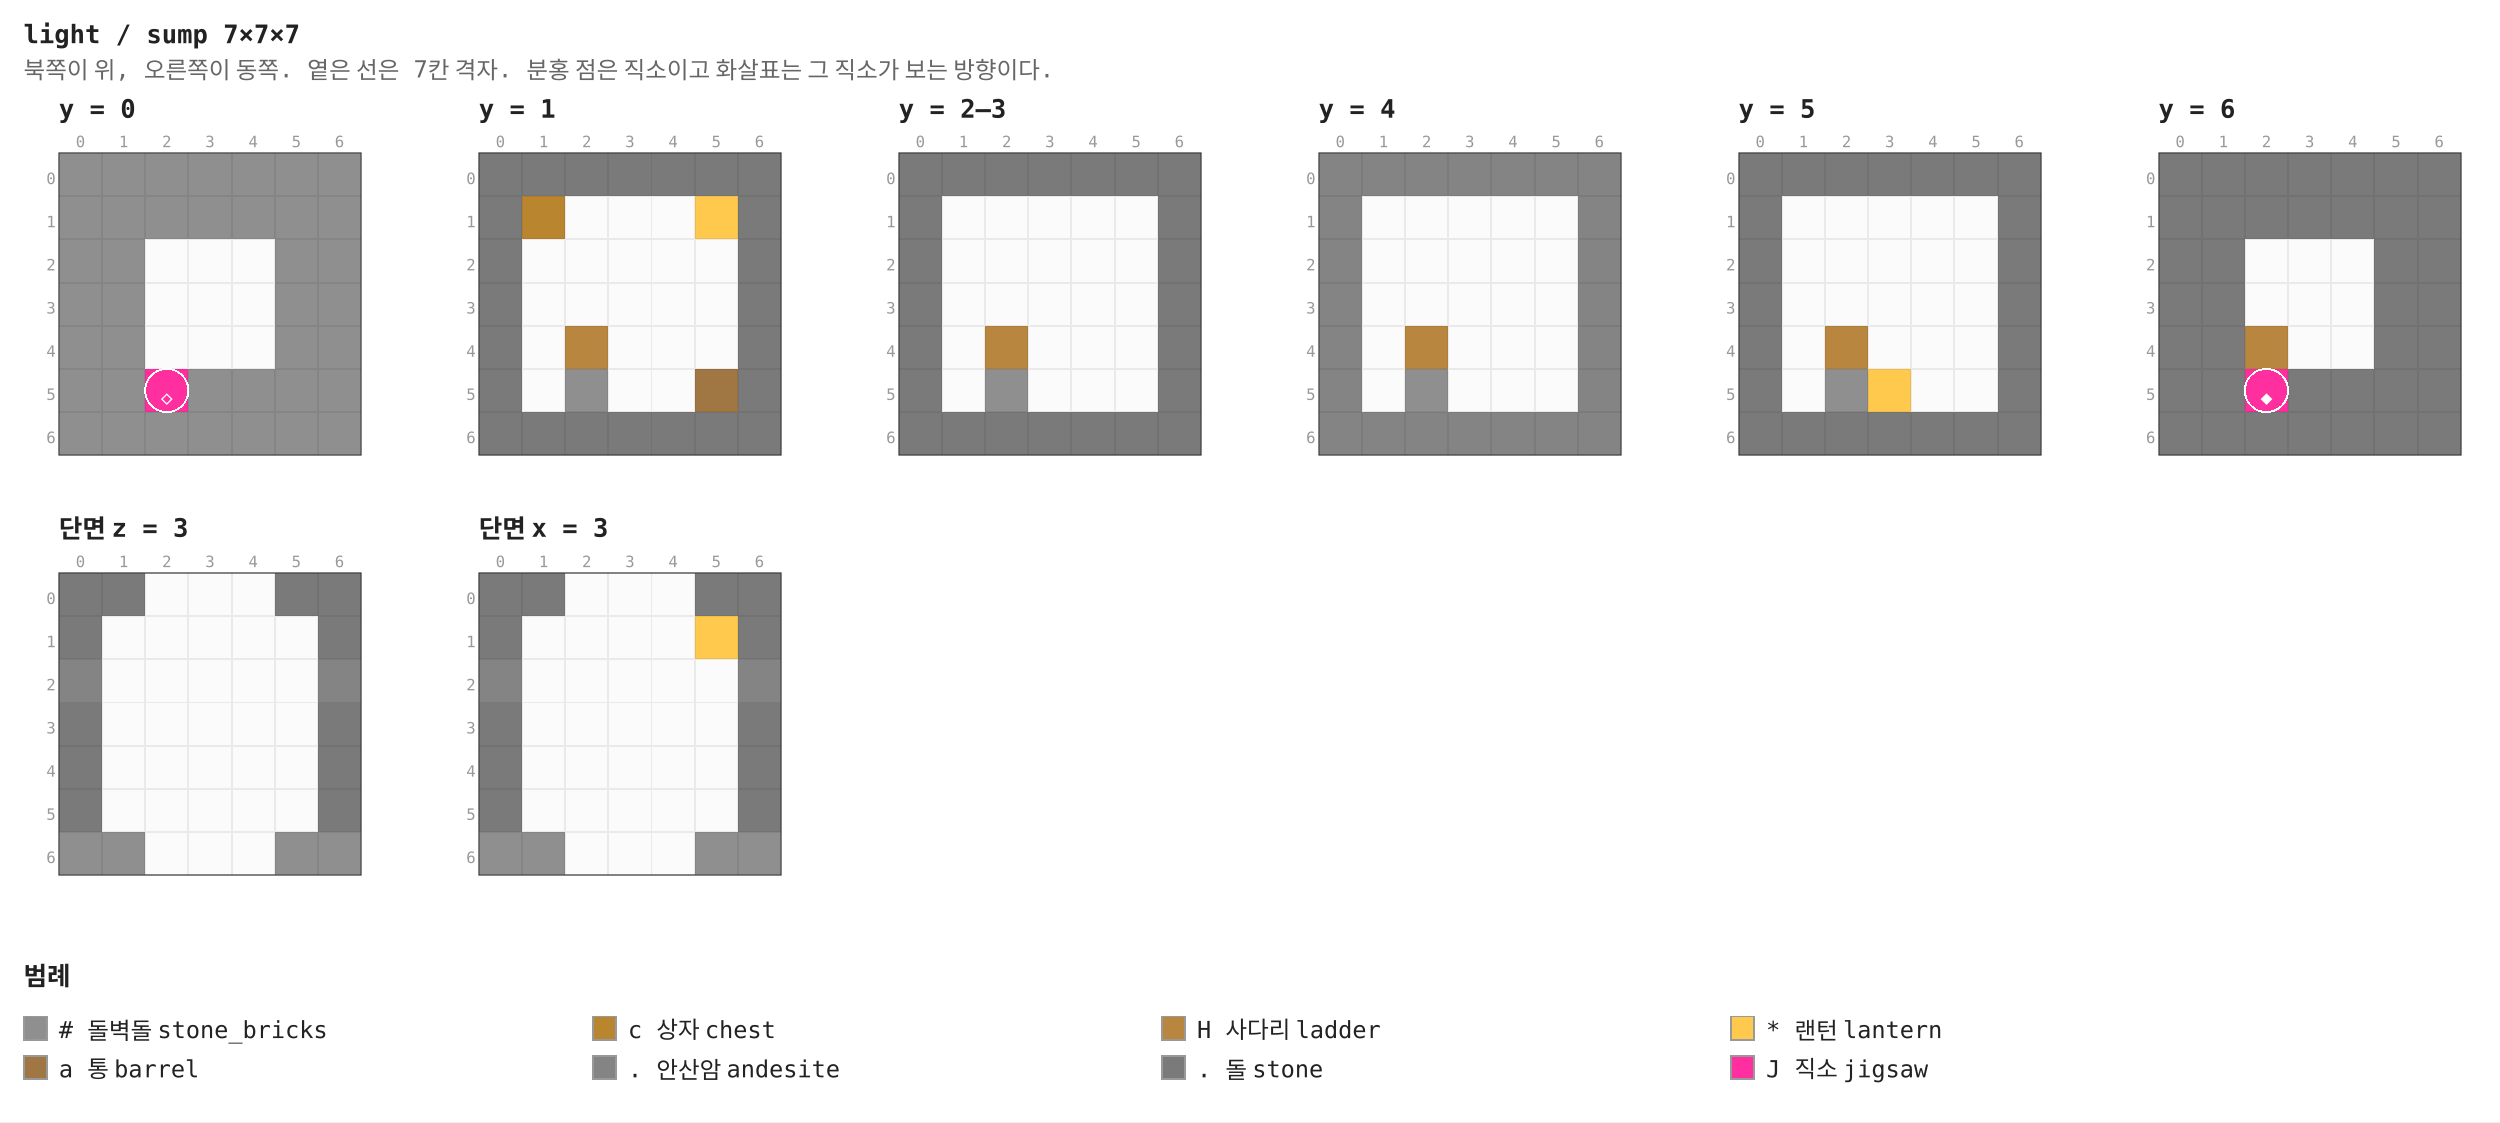
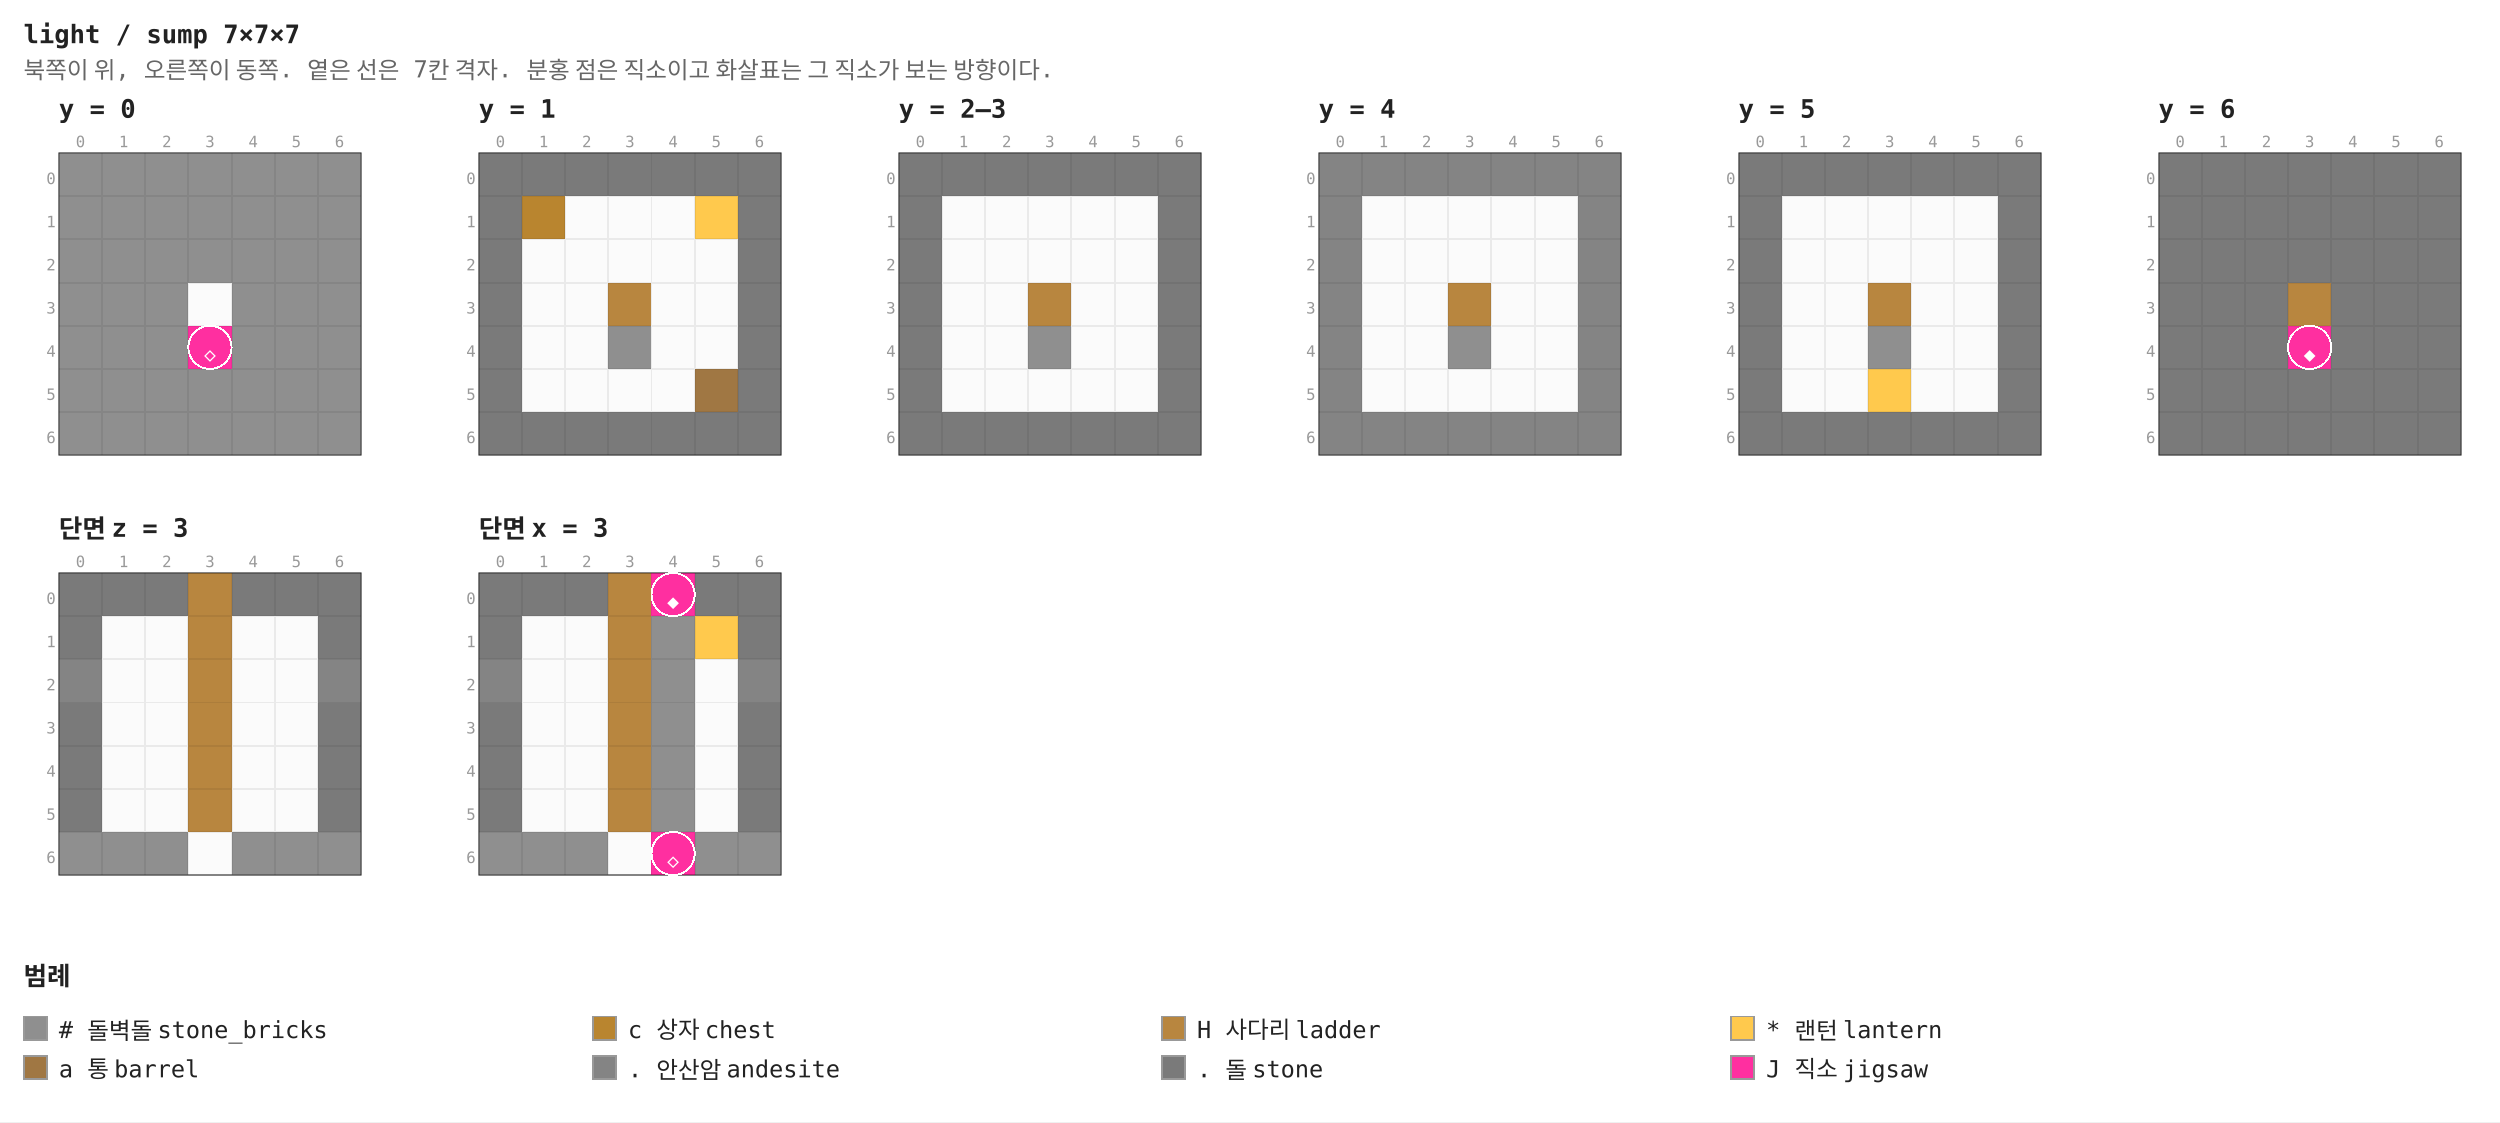
<svg xmlns="http://www.w3.org/2000/svg" width="1274" height="572" viewBox="0 0 1274 572" shape-rendering="crispEdges" font-family="Consolas,'Malgun Gothic','Noto Sans KR',monospace">
  <style>text{fill:#222;shape-rendering:auto}.cap{font-size:13px;font-weight:bold}.leg{font-size:12px}.sub{font-size:12px;fill:#666}.tick{font-size:8px;fill:#999;text-anchor:middle}.arrow{font-size:10px;fill:#fff;text-anchor:middle}.fine{stroke:#000;stroke-opacity:.07;stroke-width:1;fill:none}.grid{stroke:#000;stroke-opacity:.30;stroke-width:1}</style>
  <rect width="100%" height="100%" fill="#fff" />
  <text x="12" y="22" class="cap" font-size="16">light / sump   7×7×7</text>
  <text x="12" y="40" class="sub">북쪽이 위, 오른쪽이 동쪽. 옅은 선은 7칸 격자. 분홍 점은 직소이고 화살표는 그 직소가 보는 방향이다.</text>
  <text x="30" y="60" class="cap">y = 0</text>
  <rect x="30" y="78" width="154" height="154" fill="#fbfbfb" stroke="#bbb" />
-   <path transform="translate(30,78) scale(22)" fill="#8f8f8f" d="M0 0h7v1h-7zM0 1h7v1h-7zM0 2h2v1h-2zM5 2h2v1h-2zM0 3h2v1h-2zM5 3h2v1h-2zM0 4h2v1h-2zM5 4h2v1h-2zM0 5h2v1h-2zM3 5h4v1h-4zM0 6h7v1h-7z" />
-   <path transform="translate(30,78) scale(22)" fill="#ff2fa0" d="M2 5h1v1h-1z" />
+   <path transform="translate(30,78) scale(22)" fill="#8f8f8f" d="M0 0h7v1h-7zM0 1h7v1h-7zM0 2h7v1h-7zM0 3h3v1h-3zM4 3h3v1h-3zM0 4h3v1h-3zM4 4h3v1h-3zM0 5h7v1h-7zM0 6h7v1h-7z" />
+   <path transform="translate(30,78) scale(22)" fill="#ff2fa0" d="M3 4h1v1h-1z" />
  <path class="fine" d="M52 78v154M74 78v154M96 78v154M118 78v154M140 78v154M162 78v154M30 100h154M30 122h154M30 144h154M30 166h154M30 188h154M30 210h154" />
  <line x1="30" y1="78" x2="30" y2="232" class="grid" />
  <line x1="184" y1="78" x2="184" y2="232" class="grid" />
  <line x1="30" y1="78" x2="184" y2="78" class="grid" />
  <line x1="30" y1="232" x2="184" y2="232" class="grid" />
  <text x="41.0" y="75" class="tick">0</text>
  <text x="63.0" y="75" class="tick">1</text>
  <text x="85.0" y="75" class="tick">2</text>
  <text x="107.0" y="75" class="tick">3</text>
  <text x="129.0" y="75" class="tick">4</text>
  <text x="151.0" y="75" class="tick">5</text>
  <text x="173.0" y="75" class="tick">6</text>
  <text x="26" y="93.8" class="tick" text-anchor="end">0</text>
  <text x="26" y="115.8" class="tick" text-anchor="end">1</text>
  <text x="26" y="137.8" class="tick" text-anchor="end">2</text>
  <text x="26" y="159.8" class="tick" text-anchor="end">3</text>
  <text x="26" y="181.8" class="tick" text-anchor="end">4</text>
  <text x="26" y="203.8" class="tick" text-anchor="end">5</text>
  <text x="26" y="225.8" class="tick" text-anchor="end">6</text>
-   <circle cx="85.0" cy="199.0" r="11.0" fill="#ff2fa0" stroke="#fff" />
-   <text x="85.0" y="206.0" class="arrow" font-size="19.8">◇</text>
+   <circle cx="107.0" cy="177.0" r="11.0" fill="#ff2fa0" stroke="#fff" />
+   <text x="107.0" y="184.0" class="arrow" font-size="19.8">◇</text>
  <text x="244" y="60" class="cap">y = 1</text>
  <rect x="244" y="78" width="154" height="154" fill="#fbfbfb" stroke="#bbb" />
  <path transform="translate(244,78) scale(22)" fill="#7a7a7a" d="M0 0h7v1h-7zM0 1h1v1h-1zM6 1h1v1h-1zM0 2h1v1h-1zM6 2h1v1h-1zM0 3h1v1h-1zM6 3h1v1h-1zM0 4h1v1h-1zM6 4h1v1h-1zM0 5h1v1h-1zM6 5h1v1h-1zM0 6h7v1h-7z" />
  <path transform="translate(244,78) scale(22)" fill="#b9852f" d="M1 1h1v1h-1z" />
  <path transform="translate(244,78) scale(22)" fill="#ffc94d" d="M5 1h1v1h-1z" />
-   <path transform="translate(244,78) scale(22)" fill="#b8863f" d="M2 4h1v1h-1z" />
-   <path transform="translate(244,78) scale(22)" fill="#8f8f8f" d="M2 5h1v1h-1z" />
+   <path transform="translate(244,78) scale(22)" fill="#b8863f" d="M3 3h1v1h-1z" />
+   <path transform="translate(244,78) scale(22)" fill="#8f8f8f" d="M3 4h1v1h-1z" />
  <path transform="translate(244,78) scale(22)" fill="#a07743" d="M5 5h1v1h-1z" />
  <path class="fine" d="M266 78v154M288 78v154M310 78v154M332 78v154M354 78v154M376 78v154M244 100h154M244 122h154M244 144h154M244 166h154M244 188h154M244 210h154" />
  <line x1="244" y1="78" x2="244" y2="232" class="grid" />
  <line x1="398" y1="78" x2="398" y2="232" class="grid" />
  <line x1="244" y1="78" x2="398" y2="78" class="grid" />
  <line x1="244" y1="232" x2="398" y2="232" class="grid" />
  <text x="255.0" y="75" class="tick">0</text>
  <text x="277.0" y="75" class="tick">1</text>
  <text x="299.0" y="75" class="tick">2</text>
  <text x="321.0" y="75" class="tick">3</text>
  <text x="343.0" y="75" class="tick">4</text>
  <text x="365.0" y="75" class="tick">5</text>
  <text x="387.0" y="75" class="tick">6</text>
  <text x="240" y="93.8" class="tick" text-anchor="end">0</text>
  <text x="240" y="115.8" class="tick" text-anchor="end">1</text>
  <text x="240" y="137.8" class="tick" text-anchor="end">2</text>
  <text x="240" y="159.8" class="tick" text-anchor="end">3</text>
  <text x="240" y="181.8" class="tick" text-anchor="end">4</text>
  <text x="240" y="203.8" class="tick" text-anchor="end">5</text>
  <text x="240" y="225.8" class="tick" text-anchor="end">6</text>
  <text x="458" y="60" class="cap">y = 2–3</text>
  <rect x="458" y="78" width="154" height="154" fill="#fbfbfb" stroke="#bbb" />
  <path transform="translate(458,78) scale(22)" fill="#7a7a7a" d="M0 0h7v1h-7zM0 1h1v1h-1zM6 1h1v1h-1zM0 2h1v1h-1zM6 2h1v1h-1zM0 3h1v1h-1zM6 3h1v1h-1zM0 4h1v1h-1zM6 4h1v1h-1zM0 5h1v1h-1zM6 5h1v1h-1zM0 6h7v1h-7z" />
-   <path transform="translate(458,78) scale(22)" fill="#b8863f" d="M2 4h1v1h-1z" />
-   <path transform="translate(458,78) scale(22)" fill="#8f8f8f" d="M2 5h1v1h-1z" />
+   <path transform="translate(458,78) scale(22)" fill="#b8863f" d="M3 3h1v1h-1z" />
+   <path transform="translate(458,78) scale(22)" fill="#8f8f8f" d="M3 4h1v1h-1z" />
  <path class="fine" d="M480 78v154M502 78v154M524 78v154M546 78v154M568 78v154M590 78v154M458 100h154M458 122h154M458 144h154M458 166h154M458 188h154M458 210h154" />
  <line x1="458" y1="78" x2="458" y2="232" class="grid" />
  <line x1="612" y1="78" x2="612" y2="232" class="grid" />
  <line x1="458" y1="78" x2="612" y2="78" class="grid" />
  <line x1="458" y1="232" x2="612" y2="232" class="grid" />
  <text x="469.0" y="75" class="tick">0</text>
  <text x="491.0" y="75" class="tick">1</text>
  <text x="513.0" y="75" class="tick">2</text>
  <text x="535.0" y="75" class="tick">3</text>
  <text x="557.0" y="75" class="tick">4</text>
  <text x="579.0" y="75" class="tick">5</text>
  <text x="601.0" y="75" class="tick">6</text>
  <text x="454" y="93.8" class="tick" text-anchor="end">0</text>
  <text x="454" y="115.8" class="tick" text-anchor="end">1</text>
  <text x="454" y="137.8" class="tick" text-anchor="end">2</text>
  <text x="454" y="159.8" class="tick" text-anchor="end">3</text>
  <text x="454" y="181.8" class="tick" text-anchor="end">4</text>
  <text x="454" y="203.8" class="tick" text-anchor="end">5</text>
  <text x="454" y="225.8" class="tick" text-anchor="end">6</text>
  <text x="672" y="60" class="cap">y = 4</text>
  <rect x="672" y="78" width="154" height="154" fill="#fbfbfb" stroke="#bbb" />
  <path transform="translate(672,78) scale(22)" fill="#848484" d="M0 0h7v1h-7zM0 1h1v1h-1zM6 1h1v1h-1zM0 2h1v1h-1zM6 2h1v1h-1zM0 3h1v1h-1zM6 3h1v1h-1zM0 4h1v1h-1zM6 4h1v1h-1zM0 5h1v1h-1zM6 5h1v1h-1zM0 6h7v1h-7z" />
-   <path transform="translate(672,78) scale(22)" fill="#b8863f" d="M2 4h1v1h-1z" />
-   <path transform="translate(672,78) scale(22)" fill="#8f8f8f" d="M2 5h1v1h-1z" />
+   <path transform="translate(672,78) scale(22)" fill="#b8863f" d="M3 3h1v1h-1z" />
+   <path transform="translate(672,78) scale(22)" fill="#8f8f8f" d="M3 4h1v1h-1z" />
  <path class="fine" d="M694 78v154M716 78v154M738 78v154M760 78v154M782 78v154M804 78v154M672 100h154M672 122h154M672 144h154M672 166h154M672 188h154M672 210h154" />
  <line x1="672" y1="78" x2="672" y2="232" class="grid" />
  <line x1="826" y1="78" x2="826" y2="232" class="grid" />
  <line x1="672" y1="78" x2="826" y2="78" class="grid" />
  <line x1="672" y1="232" x2="826" y2="232" class="grid" />
  <text x="683.0" y="75" class="tick">0</text>
  <text x="705.0" y="75" class="tick">1</text>
  <text x="727.0" y="75" class="tick">2</text>
  <text x="749.0" y="75" class="tick">3</text>
  <text x="771.0" y="75" class="tick">4</text>
  <text x="793.0" y="75" class="tick">5</text>
  <text x="815.0" y="75" class="tick">6</text>
  <text x="668" y="93.8" class="tick" text-anchor="end">0</text>
  <text x="668" y="115.8" class="tick" text-anchor="end">1</text>
  <text x="668" y="137.8" class="tick" text-anchor="end">2</text>
  <text x="668" y="159.8" class="tick" text-anchor="end">3</text>
  <text x="668" y="181.8" class="tick" text-anchor="end">4</text>
  <text x="668" y="203.8" class="tick" text-anchor="end">5</text>
  <text x="668" y="225.8" class="tick" text-anchor="end">6</text>
  <text x="886" y="60" class="cap">y = 5</text>
  <rect x="886" y="78" width="154" height="154" fill="#fbfbfb" stroke="#bbb" />
  <path transform="translate(886,78) scale(22)" fill="#7a7a7a" d="M0 0h7v1h-7zM0 1h1v1h-1zM6 1h1v1h-1zM0 2h1v1h-1zM6 2h1v1h-1zM0 3h1v1h-1zM6 3h1v1h-1zM0 4h1v1h-1zM6 4h1v1h-1zM0 5h1v1h-1zM6 5h1v1h-1zM0 6h7v1h-7z" />
-   <path transform="translate(886,78) scale(22)" fill="#b8863f" d="M2 4h1v1h-1z" />
-   <path transform="translate(886,78) scale(22)" fill="#8f8f8f" d="M2 5h1v1h-1z" />
+   <path transform="translate(886,78) scale(22)" fill="#b8863f" d="M3 3h1v1h-1z" />
+   <path transform="translate(886,78) scale(22)" fill="#8f8f8f" d="M3 4h1v1h-1z" />
  <path transform="translate(886,78) scale(22)" fill="#ffc94d" d="M3 5h1v1h-1z" />
  <path class="fine" d="M908 78v154M930 78v154M952 78v154M974 78v154M996 78v154M1018 78v154M886 100h154M886 122h154M886 144h154M886 166h154M886 188h154M886 210h154" />
  <line x1="886" y1="78" x2="886" y2="232" class="grid" />
  <line x1="1040" y1="78" x2="1040" y2="232" class="grid" />
  <line x1="886" y1="78" x2="1040" y2="78" class="grid" />
  <line x1="886" y1="232" x2="1040" y2="232" class="grid" />
  <text x="897.0" y="75" class="tick">0</text>
  <text x="919.0" y="75" class="tick">1</text>
  <text x="941.0" y="75" class="tick">2</text>
  <text x="963.0" y="75" class="tick">3</text>
  <text x="985.0" y="75" class="tick">4</text>
  <text x="1007.0" y="75" class="tick">5</text>
  <text x="1029.0" y="75" class="tick">6</text>
  <text x="882" y="93.8" class="tick" text-anchor="end">0</text>
  <text x="882" y="115.8" class="tick" text-anchor="end">1</text>
  <text x="882" y="137.8" class="tick" text-anchor="end">2</text>
  <text x="882" y="159.8" class="tick" text-anchor="end">3</text>
  <text x="882" y="181.8" class="tick" text-anchor="end">4</text>
  <text x="882" y="203.8" class="tick" text-anchor="end">5</text>
  <text x="882" y="225.8" class="tick" text-anchor="end">6</text>
  <text x="1100" y="60" class="cap">y = 6</text>
  <rect x="1100" y="78" width="154" height="154" fill="#fbfbfb" stroke="#bbb" />
-   <path transform="translate(1100,78) scale(22)" fill="#7a7a7a" d="M0 0h7v1h-7zM0 1h7v1h-7zM0 2h2v1h-2zM5 2h2v1h-2zM0 3h2v1h-2zM5 3h2v1h-2zM0 4h2v1h-2zM5 4h2v1h-2zM0 5h2v1h-2zM3 5h4v1h-4zM0 6h7v1h-7z" />
-   <path transform="translate(1100,78) scale(22)" fill="#b8863f" d="M2 4h1v1h-1z" />
-   <path transform="translate(1100,78) scale(22)" fill="#ff2fa0" d="M2 5h1v1h-1z" />
+   <path transform="translate(1100,78) scale(22)" fill="#7a7a7a" d="M0 0h7v1h-7zM0 1h7v1h-7zM0 2h7v1h-7zM0 3h3v1h-3zM4 3h3v1h-3zM0 4h3v1h-3zM4 4h3v1h-3zM0 5h7v1h-7zM0 6h7v1h-7z" />
+   <path transform="translate(1100,78) scale(22)" fill="#b8863f" d="M3 3h1v1h-1z" />
+   <path transform="translate(1100,78) scale(22)" fill="#ff2fa0" d="M3 4h1v1h-1z" />
  <path class="fine" d="M1122 78v154M1144 78v154M1166 78v154M1188 78v154M1210 78v154M1232 78v154M1100 100h154M1100 122h154M1100 144h154M1100 166h154M1100 188h154M1100 210h154" />
  <line x1="1100" y1="78" x2="1100" y2="232" class="grid" />
  <line x1="1254" y1="78" x2="1254" y2="232" class="grid" />
  <line x1="1100" y1="78" x2="1254" y2="78" class="grid" />
  <line x1="1100" y1="232" x2="1254" y2="232" class="grid" />
  <text x="1111.0" y="75" class="tick">0</text>
  <text x="1133.0" y="75" class="tick">1</text>
  <text x="1155.0" y="75" class="tick">2</text>
  <text x="1177.0" y="75" class="tick">3</text>
  <text x="1199.0" y="75" class="tick">4</text>
  <text x="1221.0" y="75" class="tick">5</text>
  <text x="1243.0" y="75" class="tick">6</text>
  <text x="1096" y="93.8" class="tick" text-anchor="end">0</text>
  <text x="1096" y="115.8" class="tick" text-anchor="end">1</text>
  <text x="1096" y="137.8" class="tick" text-anchor="end">2</text>
  <text x="1096" y="159.8" class="tick" text-anchor="end">3</text>
  <text x="1096" y="181.8" class="tick" text-anchor="end">4</text>
  <text x="1096" y="203.8" class="tick" text-anchor="end">5</text>
  <text x="1096" y="225.8" class="tick" text-anchor="end">6</text>
-   <circle cx="1155.0" cy="199.0" r="11.0" fill="#ff2fa0" stroke="#fff" />
-   <text x="1155.0" y="206.0" class="arrow" font-size="19.8">◆</text>
+   <circle cx="1177.0" cy="177.0" r="11.0" fill="#ff2fa0" stroke="#fff" />
+   <text x="1177.0" y="184.0" class="arrow" font-size="19.8">◆</text>
  <text x="30" y="274" class="cap">단면 z = 3</text>
  <rect x="30" y="292" width="154" height="154" fill="#fbfbfb" stroke="#bbb" />
-   <path transform="translate(30,292) scale(22)" fill="#7a7a7a" d="M0 0h2v1h-2zM5 0h2v1h-2zM0 1h1v1h-1zM6 1h1v1h-1zM0 3h1v1h-1zM6 3h1v1h-1zM0 4h1v1h-1zM6 4h1v1h-1zM0 5h1v1h-1zM6 5h1v1h-1z" />
+   <path transform="translate(30,292) scale(22)" fill="#7a7a7a" d="M0 0h3v1h-3zM4 0h3v1h-3zM0 1h1v1h-1zM6 1h1v1h-1zM0 3h1v1h-1zM6 3h1v1h-1zM0 4h1v1h-1zM6 4h1v1h-1zM0 5h1v1h-1zM6 5h1v1h-1z" />
+   <path transform="translate(30,292) scale(22)" fill="#b8863f" d="M3 0h1v1h-1zM3 1h1v1h-1zM3 2h1v1h-1zM3 3h1v1h-1zM3 4h1v1h-1zM3 5h1v1h-1z" />
  <path transform="translate(30,292) scale(22)" fill="#848484" d="M0 2h1v1h-1zM6 2h1v1h-1z" />
-   <path transform="translate(30,292) scale(22)" fill="#8f8f8f" d="M0 6h2v1h-2zM5 6h2v1h-2z" />
+   <path transform="translate(30,292) scale(22)" fill="#8f8f8f" d="M0 6h3v1h-3zM4 6h3v1h-3z" />
  <path class="fine" d="M52 292v154M74 292v154M96 292v154M118 292v154M140 292v154M162 292v154M30 314h154M30 336h154M30 358h154M30 380h154M30 402h154M30 424h154" />
  <line x1="30" y1="292" x2="30" y2="446" class="grid" />
  <line x1="184" y1="292" x2="184" y2="446" class="grid" />
  <line x1="30" y1="292" x2="184" y2="292" class="grid" />
  <line x1="30" y1="446" x2="184" y2="446" class="grid" />
  <text x="41.0" y="289" class="tick">0</text>
  <text x="63.0" y="289" class="tick">1</text>
  <text x="85.0" y="289" class="tick">2</text>
  <text x="107.0" y="289" class="tick">3</text>
  <text x="129.0" y="289" class="tick">4</text>
  <text x="151.0" y="289" class="tick">5</text>
  <text x="173.0" y="289" class="tick">6</text>
  <text x="26" y="307.8" class="tick" text-anchor="end">0</text>
  <text x="26" y="329.8" class="tick" text-anchor="end">1</text>
  <text x="26" y="351.8" class="tick" text-anchor="end">2</text>
  <text x="26" y="373.8" class="tick" text-anchor="end">3</text>
  <text x="26" y="395.8" class="tick" text-anchor="end">4</text>
  <text x="26" y="417.8" class="tick" text-anchor="end">5</text>
  <text x="26" y="439.8" class="tick" text-anchor="end">6</text>
  <text x="244" y="274" class="cap">단면 x = 3</text>
  <rect x="244" y="292" width="154" height="154" fill="#fbfbfb" stroke="#bbb" />
-   <path transform="translate(244,292) scale(22)" fill="#7a7a7a" d="M0 0h2v1h-2zM5 0h2v1h-2zM0 1h1v1h-1zM6 1h1v1h-1zM0 3h1v1h-1zM6 3h1v1h-1zM0 4h1v1h-1zM6 4h1v1h-1zM0 5h1v1h-1zM6 5h1v1h-1z" />
+   <path transform="translate(244,292) scale(22)" fill="#7a7a7a" d="M0 0h3v1h-3zM5 0h2v1h-2zM0 1h1v1h-1zM6 1h1v1h-1zM0 3h1v1h-1zM6 3h1v1h-1zM0 4h1v1h-1zM6 4h1v1h-1zM0 5h1v1h-1zM6 5h1v1h-1z" />
+   <path transform="translate(244,292) scale(22)" fill="#b8863f" d="M3 0h1v1h-1zM3 1h1v1h-1zM3 2h1v1h-1zM3 3h1v1h-1zM3 4h1v1h-1zM3 5h1v1h-1z" />
+   <path transform="translate(244,292) scale(22)" fill="#ff2fa0" d="M4 0h1v1h-1zM4 6h1v1h-1z" />
+   <path transform="translate(244,292) scale(22)" fill="#8f8f8f" d="M4 1h1v1h-1zM4 2h1v1h-1zM4 3h1v1h-1zM4 4h1v1h-1zM4 5h1v1h-1zM0 6h3v1h-3zM5 6h2v1h-2z" />
  <path transform="translate(244,292) scale(22)" fill="#ffc94d" d="M5 1h1v1h-1z" />
  <path transform="translate(244,292) scale(22)" fill="#848484" d="M0 2h1v1h-1zM6 2h1v1h-1z" />
-   <path transform="translate(244,292) scale(22)" fill="#8f8f8f" d="M0 6h2v1h-2zM5 6h2v1h-2z" />
  <path class="fine" d="M266 292v154M288 292v154M310 292v154M332 292v154M354 292v154M376 292v154M244 314h154M244 336h154M244 358h154M244 380h154M244 402h154M244 424h154" />
  <line x1="244" y1="292" x2="244" y2="446" class="grid" />
  <line x1="398" y1="292" x2="398" y2="446" class="grid" />
  <line x1="244" y1="292" x2="398" y2="292" class="grid" />
  <line x1="244" y1="446" x2="398" y2="446" class="grid" />
  <text x="255.0" y="289" class="tick">0</text>
  <text x="277.0" y="289" class="tick">1</text>
  <text x="299.0" y="289" class="tick">2</text>
  <text x="321.0" y="289" class="tick">3</text>
  <text x="343.0" y="289" class="tick">4</text>
  <text x="365.0" y="289" class="tick">5</text>
  <text x="387.0" y="289" class="tick">6</text>
  <text x="240" y="307.8" class="tick" text-anchor="end">0</text>
  <text x="240" y="329.8" class="tick" text-anchor="end">1</text>
  <text x="240" y="351.8" class="tick" text-anchor="end">2</text>
  <text x="240" y="373.8" class="tick" text-anchor="end">3</text>
  <text x="240" y="395.8" class="tick" text-anchor="end">4</text>
  <text x="240" y="417.8" class="tick" text-anchor="end">5</text>
  <text x="240" y="439.8" class="tick" text-anchor="end">6</text>
+   <circle cx="343.0" cy="435.0" r="11.0" fill="#ff2fa0" stroke="#fff" />
+   <text x="343.0" y="442.0" class="arrow" font-size="19.8">◇</text>
+   <circle cx="343.0" cy="303.0" r="11.0" fill="#ff2fa0" stroke="#fff" />
+   <text x="343.0" y="310.0" class="arrow" font-size="19.8">◆</text>
  <text x="12" y="502" class="cap">범례</text>
  <rect x="12" y="518" width="12" height="12" fill="#8f8f8f" stroke="#999" />
  <text x="30" y="529" class="leg">#  돌벽돌  stone_bricks</text>
  <rect x="302" y="518" width="12" height="12" fill="#b9852f" stroke="#999" />
  <text x="320" y="529" class="leg">c  상자  chest</text>
  <rect x="592" y="518" width="12" height="12" fill="#b8863f" stroke="#999" />
  <text x="610" y="529" class="leg">H  사다리  ladder</text>
  <rect x="882" y="518" width="12" height="12" fill="#ffc94d" stroke="#999" />
  <text x="900" y="529" class="leg">*  랜턴  lantern</text>
  <rect x="12" y="538" width="12" height="12" fill="#a07743" stroke="#999" />
  <text x="30" y="549" class="leg">a  통  barrel</text>
  <rect x="302" y="538" width="12" height="12" fill="#848484" stroke="#999" />
  <text x="320" y="549" class="leg">.  안산암  andesite</text>
  <rect x="592" y="538" width="12" height="12" fill="#7a7a7a" stroke="#999" />
  <text x="610" y="549" class="leg">.  돌  stone</text>
  <rect x="882" y="538" width="12" height="12" fill="#ff2fa0" stroke="#999" />
  <text x="900" y="549" class="leg">J  직소  jigsaw</text>
</svg>
